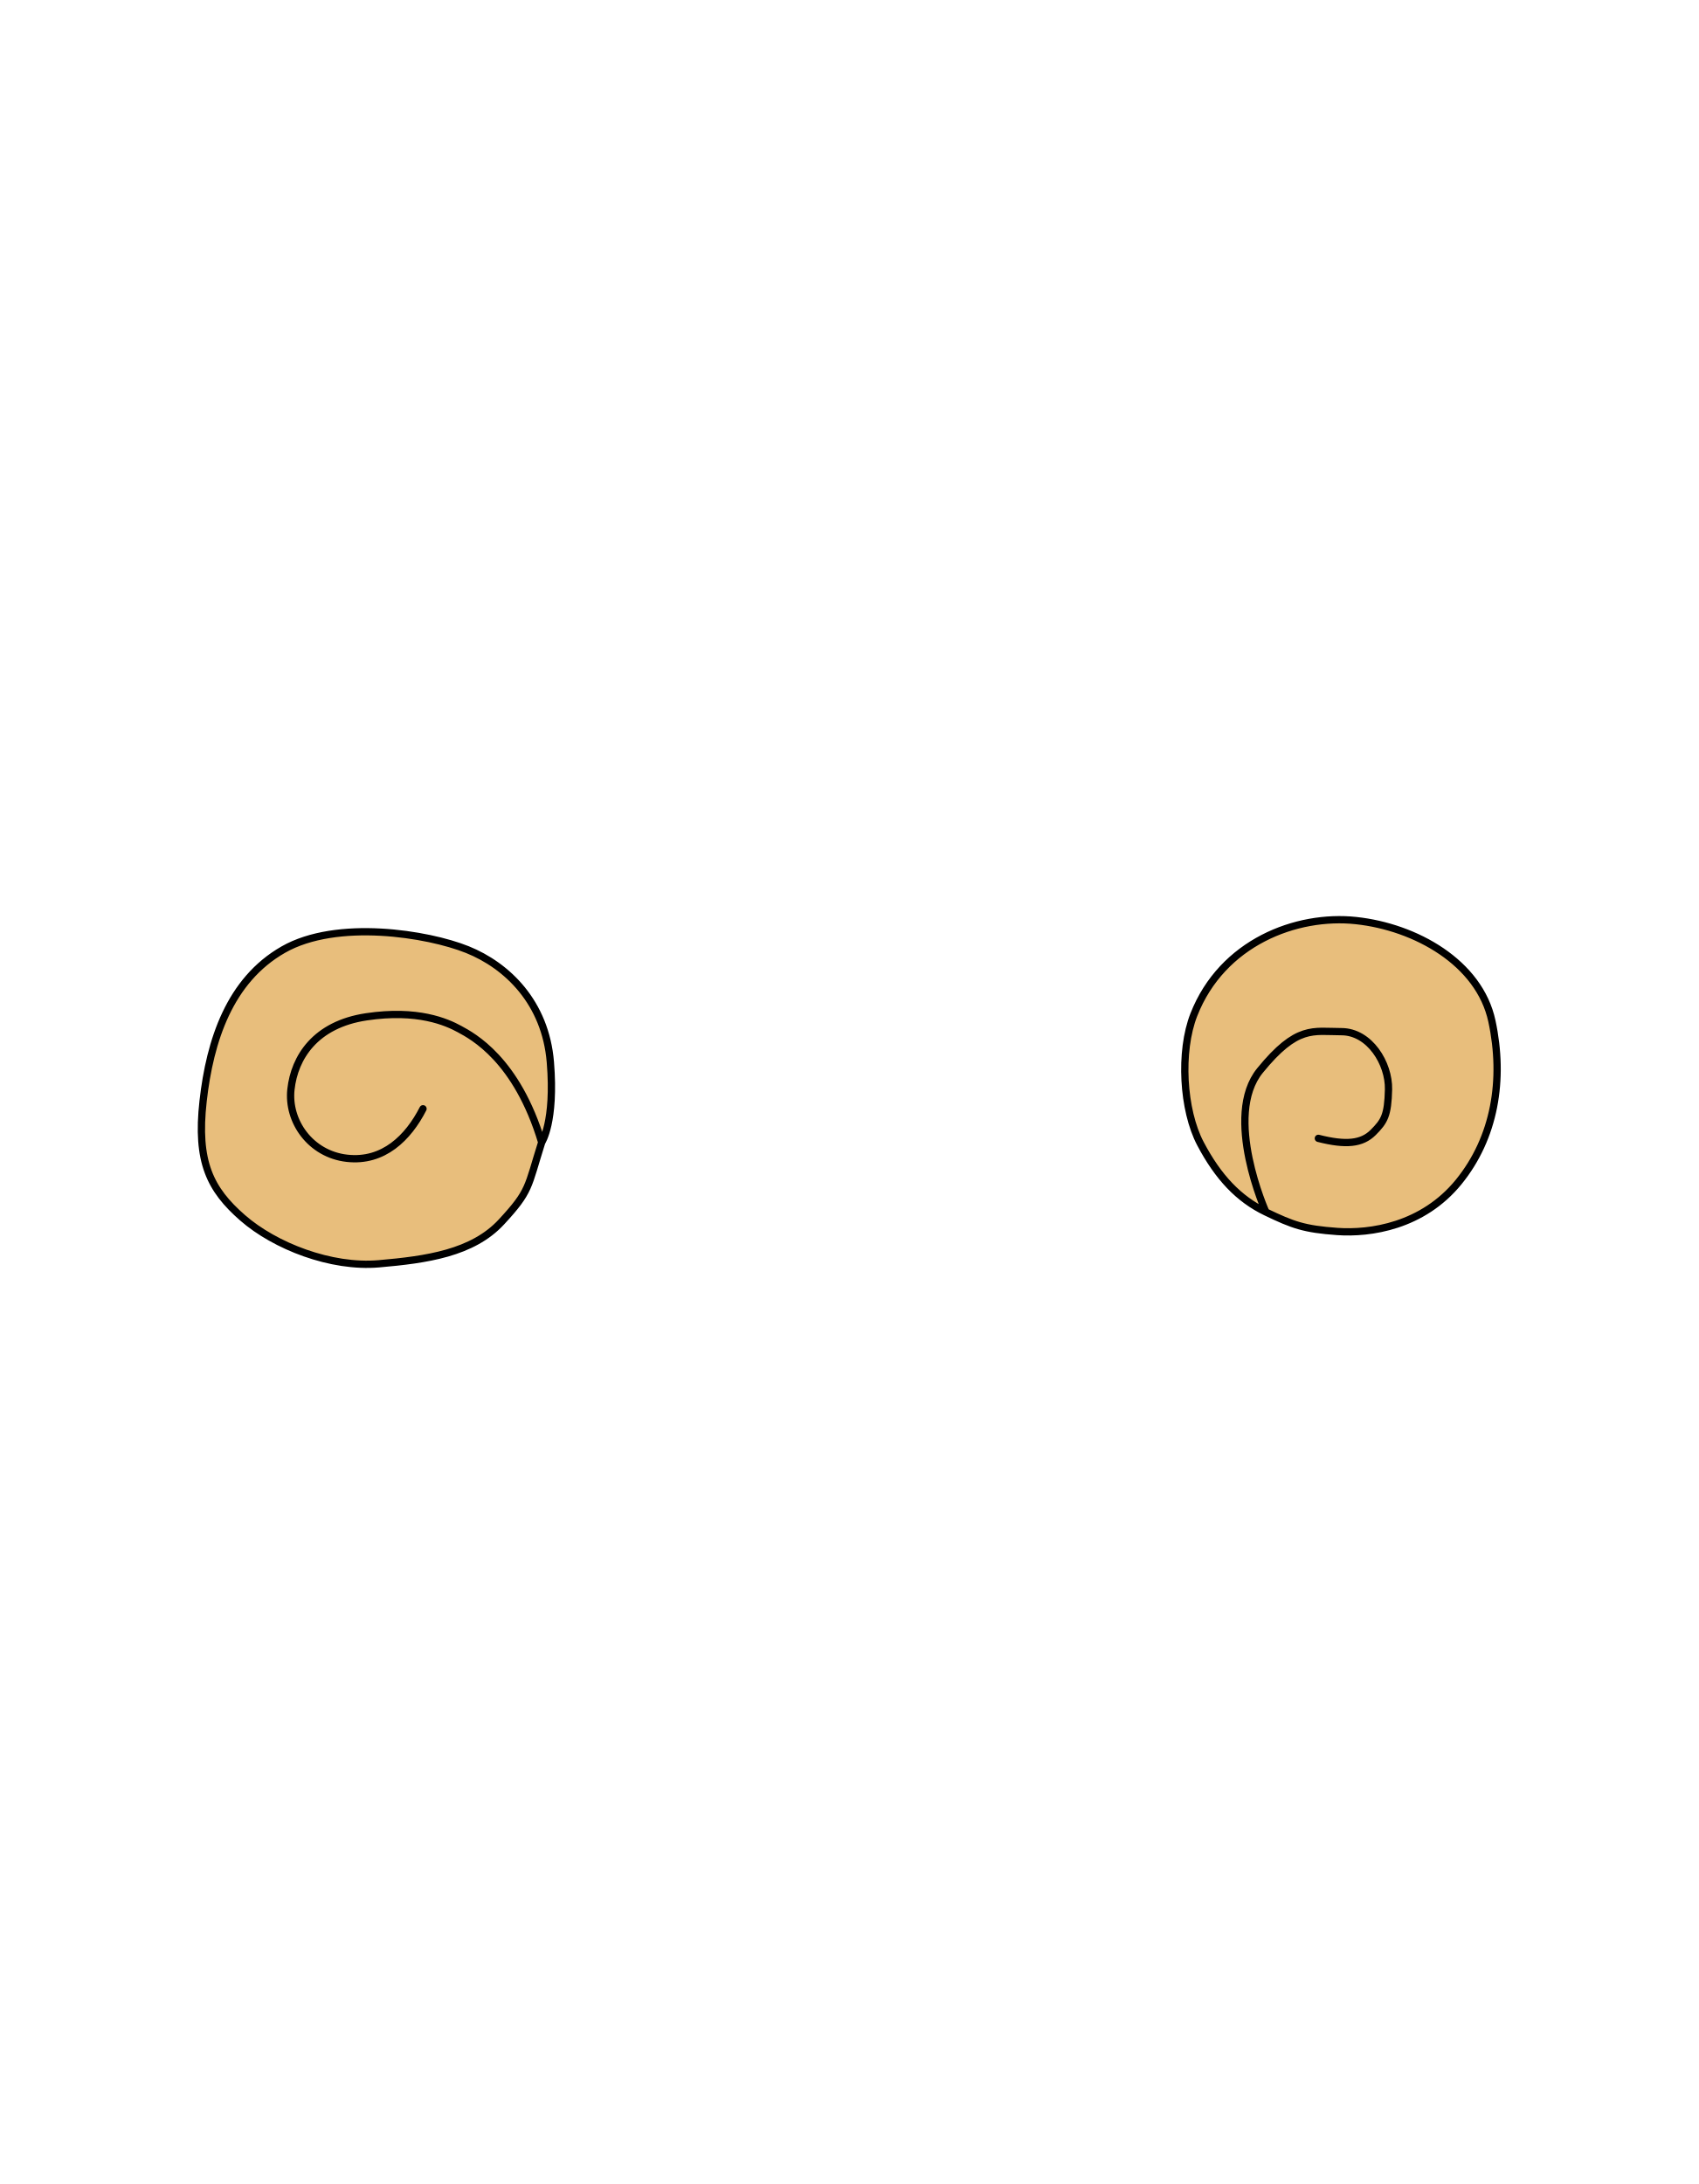
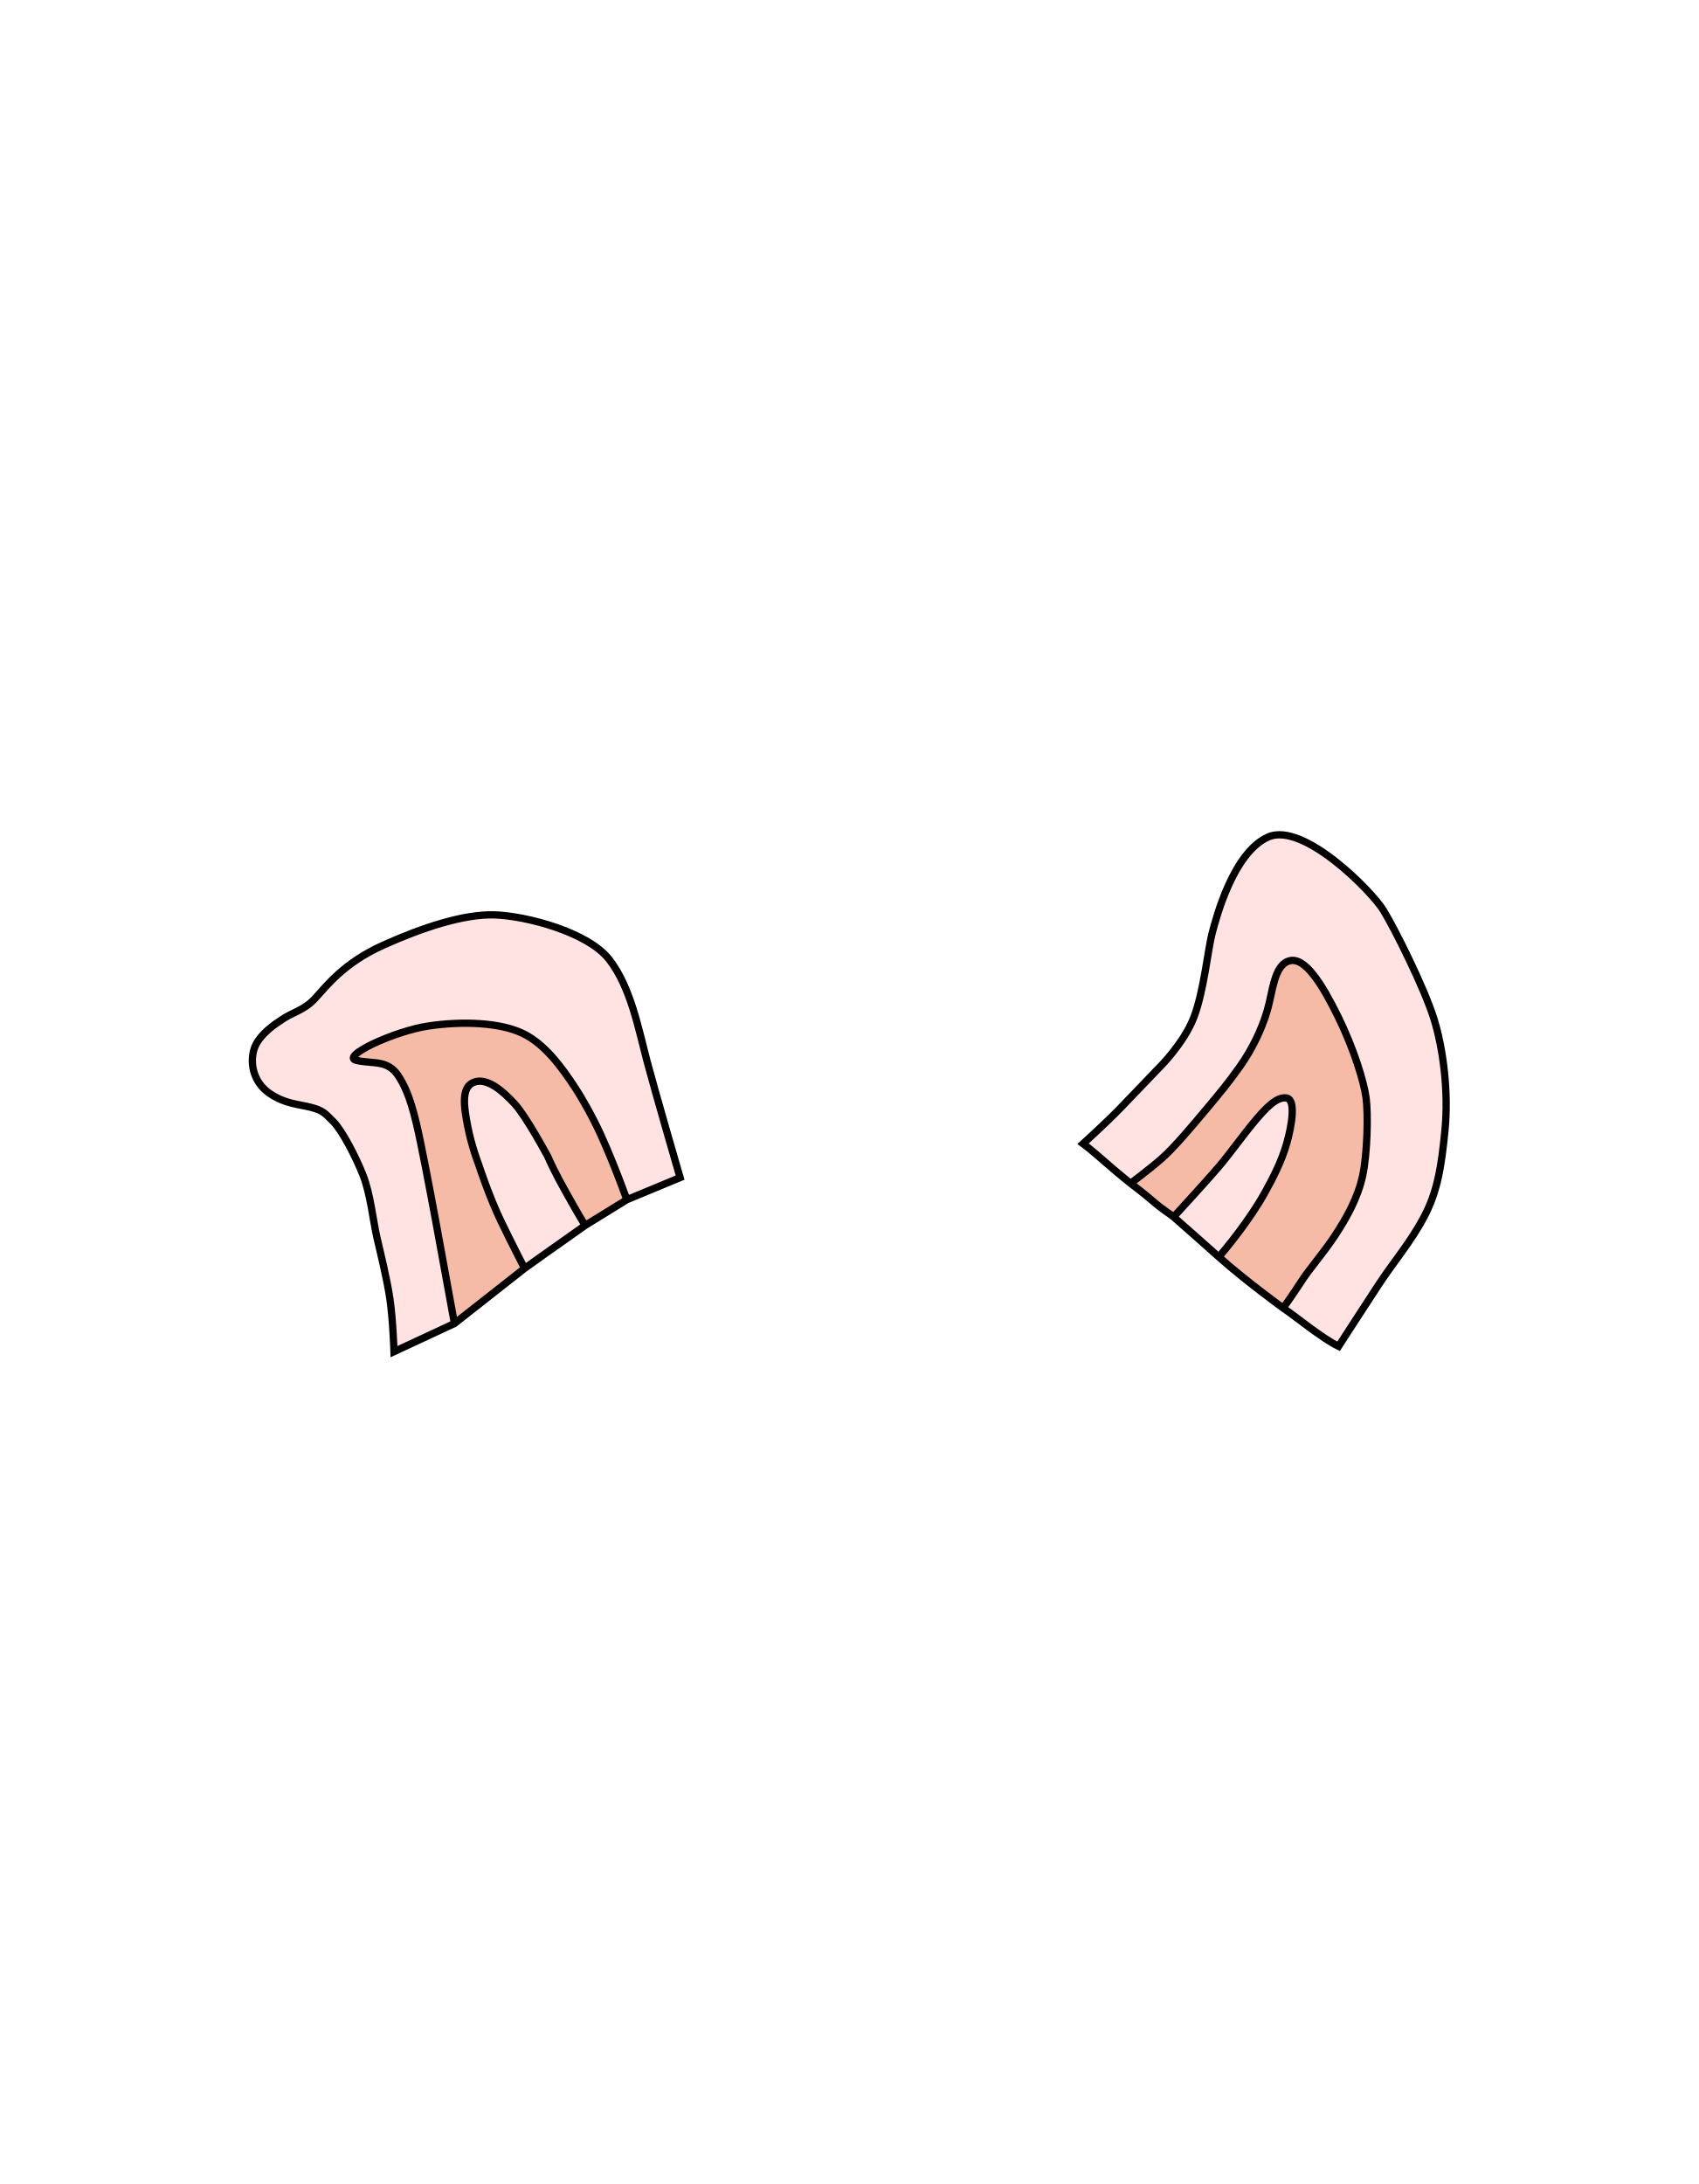
<svg xmlns="http://www.w3.org/2000/svg" width="700" height="900" viewBox="0 0 700 900" fill="none">
-   <path d="M226.819 437.721C224.787 412.986 208.91 397.886 192.63 391.327C176.35 384.769 138.859 378.697 116.747 391.327C94.636 403.958 86.523 428.734 83.702 453.753C80.88 478.771 86.617 490.186 99.982 501.846C113.346 513.506 136.429 522.493 156.11 520.793C175.792 519.093 194.744 516.421 206.651 503.547C218.557 490.673 217.342 489.459 223.25 470.735C223.25 470.735 228.851 462.455 226.819 437.721Z" fill="#E8BE7C" />
-   <path d="M492.012 418.152C503.698 388.354 534.322 376.735 558.831 379.36C583.34 381.985 609.654 396.637 614.847 420.777C620.04 444.917 615.977 468.856 601.155 487.074C586.333 505.291 564.708 508.449 551.101 507.477C537.494 506.506 532.877 504.833 521.7 499.462C510.523 494.091 502.018 485.131 494.729 471.285C487.439 457.44 486.053 433.345 492.012 418.152Z" fill="#E8BE7C" />
-   <path d="M521.7 499.462C532.877 504.833 537.494 506.506 551.101 507.477C564.708 508.449 586.333 505.291 601.155 487.074C615.977 468.856 620.04 444.917 614.847 420.777C609.654 396.637 583.34 381.985 558.831 379.36C534.322 376.735 503.698 388.354 492.012 418.152C486.053 433.345 487.439 457.44 494.729 471.285C502.018 485.131 510.523 494.091 521.7 499.462ZM521.7 499.462C521.7 499.462 503.962 459.988 519.27 441.166C534.578 422.344 541.139 425.134 552.802 425.134C564.465 425.134 572.483 438.251 572.241 448.939C571.998 459.626 570.54 462.055 565.923 466.67C561.306 471.285 554.746 472.014 543.326 469.099M223.25 470.735C217.342 489.459 218.557 490.673 206.651 503.547C194.744 516.421 175.792 519.093 156.11 520.793C136.429 522.493 113.346 513.506 99.982 501.846C86.617 490.186 80.88 478.771 83.702 453.753C86.523 428.734 94.636 403.958 116.747 391.327C138.859 378.697 176.35 384.769 192.63 391.327C208.91 397.886 224.787 412.986 226.819 437.721C228.851 462.455 223.25 470.735 223.25 470.735ZM223.25 470.735C212.969 436.506 194.745 426.993 189.399 424.078C184.054 421.164 172.148 415.86 151.008 419.017C129.868 422.175 121.364 435.777 119.906 448.894C118.448 462.011 127.925 475.613 142.99 477.313C158.055 479.014 168.26 468.792 174.334 456.91" stroke="black" stroke-width="3" stroke-linecap="round" />
+   <path d="M477.632 440.069C477.632 440.069 467.484 450.67 461.748 456.622C456.012 462.574 446.358 471.31 446.358 471.31C446.358 471.31 450.028 474.041 455.059 478.511C460.09 482.98 465.931 487.643 465.931 487.643C465.931 487.643 473.529 482.018 478.697 477.479C483.866 472.941 490.964 464.483 496.891 457.401L497.434 456.753C503.004 450.098 505.939 446.59 510.881 439.66C515.981 432.509 519.978 424.189 522.252 416.488C524.526 408.786 525.013 397.649 531.418 395.93C537.823 394.212 544.873 405.596 551.385 418.806C557.897 432.017 562.149 445.817 563.01 452.476C563.871 459.135 563.549 475.46 561.557 484.589C559.566 493.718 554.937 501.934 550.201 509.13C545.465 516.325 539.599 522.93 536.369 527.978C533.14 533.026 528.835 539.04 528.835 539.04C534.395 542.787 544.781 551.487 551.67 554.796C551.67 554.796 561.995 538.773 568.26 529.262C574.525 519.751 581.409 511.829 586.88 501.486C592.351 491.144 594.028 481.012 595.528 465.515C597.028 450.018 594.822 431.88 590.763 419.233C586.703 406.586 574.967 383.013 570.113 375.089C565.26 367.165 537.109 338.637 522.725 344.888C508.341 351.139 501.226 378.103 499.517 384.686C497.807 391.27 496.145 408.452 492.016 419.233C487.887 430.014 477.632 440.069 477.632 440.069Z" fill="#FFE3E2" />
+   <path d="M266.548 436.899C263.107 423.868 259.919 406.815 251.105 395.428C242.291 384.041 216.873 377.466 203.992 377.015C191.11 376.564 173.934 382.315 157.889 389.53C141.843 396.746 134.772 406.082 129.913 411.381C125.054 416.68 120.516 416.892 115.217 420.838C115.217 420.838 106.509 426.049 104.657 432.484C102.804 438.919 104.842 446.279 111.141 450.6C117.441 454.922 123.185 455.037 128.187 456.331C133.189 457.625 134.011 458.856 137.468 462.315C140.925 465.773 146.597 476.555 149.645 484.353C152.693 492.152 153.71 502.846 155.324 509.881C156.939 516.916 159.491 527.045 160.718 535.459C161.944 543.873 162.378 557 162.378 557L187.289 545.401L179.584 503.266C179.584 503.266 175.798 482.762 173.369 471.045C170.941 459.327 168.736 450.3 164.216 443.422C159.697 436.545 153.913 438.556 146.958 436.987C140.002 435.417 162.455 424.881 176.646 422.79C190.838 420.698 205.913 421.399 215.178 425.721C224.444 430.043 231.45 439.746 237.1 448.349C239.332 451.748 243.96 459.574 247.722 467.888C253.481 480.614 258.343 494.383 258.343 494.383L280.288 485.276C280.288 485.276 269.99 449.93 266.548 436.899Z" fill="#FFE3E2" />
+   <path d="M206.478 503.266C211.449 513.549 216.195 522.682 216.195 522.682C216.195 522.682 231.813 511.51 241.168 504.981C241.168 504.981 238.682 501.035 235.292 494.947C231.902 488.858 229.088 484.11 225.687 476.456C225.687 476.456 216.986 460.221 212.127 454.922C207.269 449.623 200.715 443.873 195.291 445.982C189.867 448.09 191.223 456.275 192.805 464.393C194.387 472.51 197.212 479.726 197.212 479.726C197.212 479.726 201.506 492.983 206.478 503.266Z" fill="#FFE3E2" />
+   <path d="M502.303 517.965C502.303 517.965 506.815 512.754 510.674 507.528C514.533 502.302 518.048 497.283 521.218 491.576C524.388 485.868 528.11 478.786 530.246 471.31C532.383 463.835 534.174 453.19 530.246 452.476C526.318 451.762 521.77 456.438 516.946 462.214C512.121 467.99 506.612 475.76 502.303 480.78C497.994 485.8 490.485 494.035 490.485 494.035L483.686 501.486C489.144 506.279 495.879 512.228 502.303 517.965Z" fill="#FFE3E2" />
+   <path d="M179.584 503.266L187.289 545.401L216.195 522.682C216.195 522.682 211.449 513.549 206.478 503.266C201.506 492.983 197.212 479.726 197.212 479.726C197.212 479.726 194.387 472.51 192.805 464.393C191.223 456.275 189.867 448.09 195.291 445.982C200.715 443.873 207.269 449.623 212.127 454.922C216.986 460.221 225.687 476.456 225.687 476.456C229.088 484.11 231.902 488.858 235.292 494.947C238.682 501.035 241.168 504.981 241.168 504.981L258.343 494.383C258.343 494.383 253.481 480.614 247.722 467.888C243.96 459.574 239.332 451.748 237.1 448.349C231.45 439.746 224.444 430.043 215.178 425.721C205.913 421.399 190.838 420.698 176.646 422.79C162.455 424.881 140.002 435.417 146.958 436.987C153.913 438.556 159.697 436.545 164.216 443.422C168.736 450.3 170.941 459.327 173.369 471.045C175.798 482.762 179.584 503.266 179.584 503.266Z" fill="#F5BBA6" />
+   <path d="M465.931 487.643C465.931 487.643 471.048 491.438 475.252 495.082C479.455 498.727 482.394 500.352 483.686 501.486L490.485 494.035C490.485 494.035 497.994 485.8 502.303 480.78C506.612 475.76 512.121 467.99 516.946 462.214C521.77 456.438 526.318 451.762 530.246 452.476C534.174 453.19 532.383 463.835 530.246 471.31C528.11 478.786 524.388 485.868 521.218 491.576C518.048 497.283 514.533 502.302 510.674 507.528C506.815 512.754 502.303 517.965 502.303 517.965C513.444 527.913 528.835 539.04 528.835 539.04C528.835 539.04 533.14 533.026 536.369 527.978C539.599 522.93 545.465 516.325 550.201 509.13C554.937 501.934 559.566 493.718 561.557 484.589C563.549 475.46 563.871 459.135 563.01 452.476C562.149 445.817 557.897 432.017 551.385 418.806C544.873 405.596 537.823 394.212 531.418 395.93C525.013 397.649 524.526 408.786 522.252 416.488C519.978 424.189 515.981 432.509 510.881 439.66C505.939 446.59 503.004 450.098 497.434 456.753L496.891 457.401C490.964 464.483 483.866 472.941 478.697 477.479C473.529 482.018 465.931 487.643 465.931 487.643Z" fill="#F5BBA6" />
+   <path d="M115.217 420.838L115.988 422.125L116.052 422.086L116.113 422.041L115.217 420.838ZM162.378 557L160.879 557.05L160.954 559.318L163.012 558.36L162.378 557ZM187.289 545.401L187.922 546.761L188.079 546.688L188.216 546.58L187.289 545.401ZM179.584 503.266L181.06 502.996L181.059 502.994L179.584 503.266ZM237.1 448.349L238.354 447.525L238.354 447.525L237.1 448.349ZM280.288 485.276L280.863 486.662L282.104 486.147L281.728 484.856L280.288 485.276ZM197.212 479.726L198.639 479.264L198.625 479.221L198.609 479.179L197.212 479.726ZM225.687 476.456L227.058 475.847L227.035 475.797L227.009 475.748L225.687 476.456ZM247.722 467.888L246.355 468.506L246.355 468.506L247.722 467.888ZM477.632 440.069L476.582 438.998L476.565 439.014L476.548 439.032L477.632 440.069ZM551.67 554.796L551.02 556.148L552.214 556.722L552.931 555.609L551.67 554.796ZM528.835 539.04L527.956 540.256L527.976 540.27L527.996 540.284L528.835 539.04ZM446.358 471.31L445.352 470.198L443.998 471.424L445.463 472.514L446.358 471.31ZM465.931 487.643L464.995 488.816L465.016 488.832L465.037 488.848L465.931 487.643ZM510.881 439.66L512.102 440.531L512.102 440.531L510.881 439.66ZM490.485 494.035L491.593 495.046L491.594 495.045L490.485 494.035ZM497.434 456.753L496.283 455.79L496.283 455.79L497.434 456.753ZM267.999 436.516C266.3 430.084 264.614 422.452 262.271 415.092C259.921 407.709 256.856 400.407 252.291 394.51L249.919 396.346C254.169 401.837 257.105 408.754 259.412 416.002C261.727 423.272 263.355 430.682 265.098 437.282L267.999 436.516ZM252.291 394.51C247.604 388.453 238.688 383.846 229.563 380.702C220.38 377.539 210.657 375.748 204.044 375.516L203.939 378.514C210.208 378.734 219.635 380.456 228.585 383.539C237.593 386.642 245.793 391.015 249.919 396.346L252.291 394.51ZM204.044 375.516C190.788 375.052 173.335 380.939 157.273 388.162L158.504 390.898C174.534 383.69 191.432 378.077 203.939 378.514L204.044 375.516ZM157.273 388.162C140.9 395.525 133.629 405.108 128.807 410.367L131.018 412.395C135.914 407.056 142.786 397.966 158.504 390.898L157.273 388.162ZM128.807 410.367C126.55 412.829 124.38 414.109 122.056 415.277C119.742 416.44 117.107 417.56 114.321 419.635L116.113 422.041C118.626 420.17 120.909 419.211 123.404 417.957C125.888 416.708 128.416 415.233 131.018 412.395L128.807 410.367ZM115.217 420.838C114.447 419.55 114.447 419.551 114.446 419.551C114.446 419.551 114.446 419.551 114.446 419.551C114.445 419.552 114.444 419.552 114.443 419.553C114.441 419.554 114.439 419.555 114.436 419.557C114.43 419.56 114.423 419.565 114.413 419.571C114.393 419.583 114.365 419.6 114.33 419.622C114.259 419.666 114.158 419.729 114.03 419.812C113.774 419.976 113.41 420.215 112.97 420.522C112.092 421.134 110.9 422.02 109.644 423.119C107.185 425.27 104.266 428.42 103.215 432.069L106.098 432.899C106.9 430.113 109.261 427.44 111.619 425.376C112.772 424.368 113.873 423.549 114.685 422.983C115.091 422.701 115.422 422.483 115.649 422.337C115.763 422.264 115.851 422.209 115.908 422.173C115.937 422.156 115.958 422.142 115.972 422.134C115.978 422.13 115.983 422.127 115.986 422.126C115.987 422.125 115.988 422.125 115.988 422.124C115.988 422.124 115.988 422.124 115.988 422.124C115.988 422.124 115.988 422.124 115.988 422.124C115.988 422.125 115.988 422.125 115.217 420.838ZM103.215 432.069C101.199 439.073 103.417 447.12 110.293 451.837L111.99 449.363C106.267 445.437 104.409 438.766 106.098 432.899L103.215 432.069ZM110.293 451.837C116.882 456.358 123.157 456.579 127.811 457.783L128.563 454.879C123.212 453.495 117.999 453.486 111.99 449.363L110.293 451.837ZM127.811 457.783C130.217 458.406 131.479 458.977 132.535 459.732C133.666 460.539 134.603 461.571 136.407 463.375L138.529 461.255C136.876 459.601 135.674 458.287 134.279 457.291C132.81 456.241 131.159 455.551 128.563 454.879L127.811 457.783ZM136.407 463.375C137.966 464.935 140.16 468.32 142.392 472.423C144.596 476.477 146.749 481.065 148.248 484.899L151.042 483.807C149.493 479.843 147.285 475.141 145.027 470.99C142.797 466.889 140.426 463.153 138.529 461.255L136.407 463.375ZM148.248 484.899C149.717 488.658 150.713 493.163 151.547 497.676C152.369 502.12 153.046 506.662 153.862 510.217L156.786 509.545C155.987 506.066 155.35 501.742 154.497 497.131C153.658 492.589 152.621 487.847 151.042 483.807L148.248 484.899ZM153.862 510.217C155.489 517.305 158.019 527.341 159.233 535.676L162.202 535.243C160.964 526.75 158.388 516.526 156.786 509.545L153.862 510.217ZM159.233 535.676C159.837 539.817 160.249 545.15 160.511 549.475C160.641 551.632 160.733 553.527 160.793 554.883C160.823 555.561 160.844 556.104 160.858 556.477C160.866 556.663 160.871 556.807 160.874 556.904C160.876 556.952 160.877 556.989 160.878 557.013C160.878 557.026 160.879 557.035 160.879 557.041C160.879 557.044 160.879 557.046 160.879 557.048C160.879 557.048 160.879 557.049 160.879 557.049C160.879 557.049 160.879 557.049 160.879 557.05C160.879 557.05 160.879 557.05 162.378 557C163.878 556.95 163.878 556.95 163.878 556.95C163.878 556.95 163.878 556.95 163.878 556.95C163.878 556.949 163.878 556.948 163.878 556.948C163.877 556.946 163.877 556.943 163.877 556.94C163.877 556.933 163.877 556.924 163.876 556.911C163.875 556.885 163.874 556.847 163.872 556.797C163.869 556.698 163.863 556.552 163.856 556.363C163.842 555.984 163.82 555.436 163.79 554.752C163.73 553.383 163.637 551.471 163.505 549.294C163.243 544.952 162.825 539.515 162.202 535.243L159.233 535.676ZM163.012 558.36L187.922 546.761L186.656 544.041L161.745 555.64L163.012 558.36ZM188.764 545.131L181.06 502.996L178.109 503.536L185.813 545.671L188.764 545.131ZM179.584 503.266C181.059 502.994 181.059 502.994 181.059 502.994C181.059 502.993 181.059 502.993 181.059 502.993C181.059 502.992 181.059 502.991 181.058 502.99C181.058 502.988 181.057 502.984 181.056 502.979C181.055 502.969 181.052 502.954 181.048 502.934C181.041 502.895 181.03 502.837 181.016 502.76C180.988 502.607 180.946 502.381 180.891 502.089C180.783 501.505 180.626 500.657 180.429 499.604C180.036 497.498 179.486 494.567 178.861 491.27C177.611 484.679 176.055 476.613 174.838 470.74L171.9 471.349C173.112 477.195 174.664 485.239 175.914 491.829C176.538 495.123 177.087 498.05 177.48 500.155C177.676 501.207 177.834 502.053 177.942 502.636C177.996 502.928 178.038 503.153 178.066 503.306C178.08 503.383 178.091 503.441 178.098 503.48C178.102 503.499 178.104 503.514 178.106 503.524C178.107 503.529 178.108 503.533 178.108 503.535C178.109 503.536 178.109 503.537 178.109 503.538C178.109 503.538 178.109 503.538 178.109 503.538C178.109 503.539 178.109 503.539 179.584 503.266ZM174.838 470.74C172.419 459.066 170.172 449.753 165.47 442.598L162.963 444.246C167.301 450.846 169.463 459.588 171.9 471.349L174.838 470.74ZM165.47 442.598C162.951 438.766 159.992 437.357 156.783 436.741C155.248 436.446 153.636 436.329 152.084 436.193C150.501 436.054 148.921 435.892 147.288 435.524L146.627 438.45C148.472 438.866 150.223 439.041 151.822 439.182C153.452 439.325 154.872 439.429 156.218 439.687C158.769 440.177 160.962 441.201 162.963 444.246L165.47 442.598ZM147.288 435.524C146.957 435.449 146.873 435.379 146.901 435.4C146.973 435.456 147.136 435.642 147.152 435.931C147.164 436.145 147.079 436.212 147.164 436.078C147.241 435.958 147.399 435.765 147.682 435.504C148.852 434.427 151.272 432.978 154.515 431.439C160.94 428.391 169.956 425.292 176.865 424.274L176.427 421.306C169.145 422.379 159.838 425.593 153.229 428.729C149.954 430.282 147.178 431.891 145.651 433.297C145.26 433.656 144.9 434.048 144.633 434.468C144.374 434.874 144.121 435.436 144.157 436.093C144.196 436.824 144.576 437.399 145.077 437.783C145.534 438.132 146.089 438.328 146.627 438.45L147.288 435.524ZM176.865 424.274C190.947 422.198 205.672 422.942 214.544 427.08L215.813 424.362C206.153 419.856 190.729 419.198 176.427 421.306L176.865 424.274ZM214.544 427.08C223.372 431.198 230.171 440.531 235.846 449.172L238.354 447.525C232.729 438.962 225.517 428.888 215.813 424.362L214.544 427.08ZM258.918 495.768L280.863 486.662L279.713 483.891L257.768 492.997L258.918 495.768ZM280.288 485.276C281.728 484.856 281.728 484.856 281.728 484.856C281.728 484.856 281.728 484.855 281.728 484.855C281.727 484.854 281.727 484.852 281.726 484.85C281.725 484.846 281.723 484.839 281.721 484.831C281.716 484.814 281.708 484.789 281.699 484.755C281.679 484.688 281.65 484.588 281.612 484.457C281.536 484.195 281.423 483.809 281.279 483.313C280.991 482.322 280.575 480.89 280.066 479.132C279.047 475.616 277.652 470.791 276.15 465.56C273.145 455.091 269.714 443.013 267.999 436.516L265.098 437.282C266.824 443.816 270.263 455.926 273.267 466.388C274.77 471.622 276.165 476.449 277.184 479.967C277.694 481.726 278.11 483.158 278.398 484.151C278.543 484.647 278.655 485.033 278.731 485.295C278.769 485.426 278.799 485.526 278.818 485.594C278.828 485.627 278.835 485.653 278.84 485.67C278.843 485.678 278.845 485.685 278.846 485.689C278.847 485.691 278.847 485.693 278.847 485.694C278.848 485.695 278.848 485.695 278.848 485.695C278.848 485.696 278.848 485.696 280.288 485.276ZM188.216 546.58L217.122 523.861L215.268 521.502L186.362 544.222L188.216 546.58ZM216.195 522.682C217.526 521.99 217.526 521.99 217.526 521.99C217.526 521.99 217.526 521.99 217.526 521.99C217.526 521.989 217.526 521.989 217.526 521.989C217.525 521.987 217.524 521.986 217.523 521.984C217.521 521.979 217.517 521.973 217.513 521.964C217.504 521.947 217.49 521.921 217.473 521.886C217.437 521.817 217.384 521.715 217.314 521.58C217.175 521.312 216.971 520.916 216.71 520.408C216.189 519.394 215.441 517.934 214.539 516.152C212.734 512.589 210.309 507.744 207.828 502.613L205.127 503.919C207.618 509.072 210.052 513.934 211.863 517.508C212.768 519.295 213.518 520.761 214.042 521.78C214.304 522.289 214.509 522.687 214.649 522.958C214.719 523.094 214.773 523.197 214.809 523.267C214.827 523.302 214.841 523.328 214.85 523.346C214.855 523.355 214.858 523.362 214.861 523.366C214.862 523.369 214.863 523.37 214.863 523.372C214.864 523.372 214.864 523.373 214.864 523.373C214.864 523.373 214.864 523.373 214.864 523.373C214.864 523.373 214.864 523.373 216.195 522.682ZM207.828 502.613C205.373 497.536 203.076 491.703 201.388 487.121C200.545 484.834 199.857 482.867 199.38 481.472C199.141 480.775 198.955 480.221 198.83 479.843C198.767 479.653 198.719 479.508 198.687 479.41C198.671 479.361 198.658 479.324 198.65 479.3C198.646 479.287 198.644 479.278 198.642 479.272C198.641 479.269 198.64 479.267 198.639 479.266C198.639 479.265 198.639 479.264 198.639 479.264C198.639 479.264 198.639 479.264 198.639 479.264C198.639 479.264 198.639 479.264 197.212 479.726C195.785 480.188 195.785 480.188 195.785 480.188C195.785 480.189 195.785 480.189 195.785 480.189C195.785 480.19 195.785 480.19 195.786 480.191C195.786 480.193 195.787 480.196 195.788 480.199C195.791 480.206 195.794 480.216 195.798 480.229C195.807 480.255 195.819 480.294 195.836 480.345C195.869 480.446 195.918 480.595 195.983 480.789C196.111 481.175 196.3 481.737 196.541 482.444C197.024 483.856 197.721 485.846 198.573 488.159C200.274 492.777 202.61 498.714 205.127 503.919L207.828 502.613ZM197.212 479.726C198.609 479.179 198.609 479.179 198.609 479.179C198.609 479.179 198.609 479.179 198.609 479.179C198.609 479.179 198.609 479.179 198.608 479.179C198.608 479.178 198.608 479.177 198.607 479.176C198.606 479.173 198.605 479.169 198.602 479.162C198.597 479.15 198.59 479.131 198.58 479.105C198.56 479.053 198.53 478.974 198.491 478.871C198.413 478.664 198.299 478.357 198.157 477.963C197.872 477.174 197.476 476.035 197.03 474.645C196.137 471.861 195.053 468.088 194.277 464.106L191.333 464.68C192.139 468.815 193.258 472.708 194.173 475.561C194.631 476.99 195.04 478.163 195.335 478.98C195.482 479.389 195.601 479.71 195.684 479.929C195.725 480.039 195.757 480.123 195.78 480.181C195.791 480.21 195.799 480.232 195.805 480.248C195.808 480.255 195.811 480.261 195.812 480.265C195.813 480.268 195.814 480.269 195.814 480.27C195.814 480.271 195.815 480.272 195.815 480.272C195.815 480.272 195.815 480.272 195.815 480.272C195.815 480.273 195.815 480.273 197.212 479.726ZM194.277 464.106C193.479 460.012 192.787 456.114 192.919 452.997C193.052 449.878 193.967 448.106 195.834 447.38L194.747 444.584C191.191 445.966 190.072 449.34 189.922 452.87C189.772 456.403 190.548 460.656 191.333 464.68L194.277 464.106ZM195.834 447.38C197.876 446.586 200.335 447.193 203.123 448.944C205.874 450.672 208.619 453.315 211.022 455.936L213.233 453.908C210.777 451.23 207.815 448.349 204.719 446.404C201.66 444.482 198.13 443.269 194.747 444.584L195.834 447.38ZM211.022 455.936C213.327 458.449 216.64 463.692 219.437 468.438C220.82 470.785 222.053 472.968 222.94 474.565C223.384 475.364 223.741 476.015 223.986 476.466C224.109 476.691 224.204 476.867 224.268 476.985C224.3 477.045 224.325 477.09 224.341 477.12C224.349 477.135 224.355 477.147 224.359 477.154C224.361 477.158 224.363 477.161 224.364 477.162C224.364 477.163 224.365 477.164 224.365 477.164C224.365 477.165 224.365 477.165 224.365 477.165C224.365 477.165 224.365 477.165 225.687 476.456C227.009 475.748 227.009 475.748 227.009 475.747C227.009 475.747 227.009 475.747 227.009 475.747C227.008 475.746 227.008 475.745 227.007 475.744C227.006 475.742 227.005 475.739 227.002 475.735C226.998 475.727 226.992 475.715 226.983 475.699C226.966 475.667 226.941 475.621 226.908 475.56C226.842 475.438 226.746 475.26 226.621 475.031C226.372 474.573 226.011 473.915 225.563 473.108C224.667 471.496 223.421 469.289 222.022 466.915C219.254 462.218 215.787 456.694 213.233 453.908L211.022 455.936ZM224.316 477.065C227.751 484.795 230.605 489.612 233.981 495.676L236.602 494.217C233.199 488.104 230.425 483.425 227.058 475.847L224.316 477.065ZM233.981 495.676C235.685 498.736 237.162 501.258 238.214 503.017C238.74 503.896 239.16 504.585 239.449 505.055C239.593 505.29 239.705 505.47 239.781 505.592C239.819 505.653 239.848 505.7 239.868 505.731C239.878 505.747 239.885 505.759 239.89 505.767C239.893 505.771 239.895 505.775 239.896 505.777C239.897 505.778 239.898 505.779 239.898 505.779C239.898 505.78 239.898 505.78 239.898 505.78C239.898 505.78 239.899 505.78 239.899 505.78C239.899 505.78 239.899 505.78 241.168 504.981C242.437 504.181 242.437 504.181 242.437 504.181C242.437 504.181 242.437 504.181 242.437 504.181C242.437 504.181 242.437 504.181 242.437 504.181C242.437 504.181 242.436 504.18 242.436 504.179C242.435 504.178 242.433 504.175 242.431 504.171C242.426 504.164 242.419 504.153 242.41 504.139C242.392 504.109 242.364 504.065 242.328 504.006C242.254 503.889 242.146 503.713 242.004 503.483C241.721 503.023 241.308 502.345 240.788 501.477C239.75 499.74 238.289 497.245 236.602 494.217L233.981 495.676ZM241.955 506.257L259.131 495.659L257.556 493.106L240.38 503.704L241.955 506.257ZM216.195 522.682C217.068 523.902 217.068 523.902 217.068 523.902C217.068 523.902 217.069 523.901 217.069 523.901C217.069 523.901 217.07 523.9 217.071 523.9C217.073 523.898 217.076 523.896 217.079 523.894C217.087 523.888 217.098 523.88 217.113 523.87C217.143 523.848 217.187 523.817 217.245 523.775C217.362 523.692 217.534 523.568 217.757 523.409C218.202 523.091 218.848 522.63 219.653 522.055C221.263 520.906 223.507 519.306 226.043 517.502C231.116 513.893 237.355 509.471 242.026 506.211L240.309 503.751C235.626 507.02 229.378 511.448 224.304 515.057C221.766 516.863 219.521 518.464 217.91 519.613C217.105 520.188 216.458 520.65 216.013 520.969C215.79 521.128 215.617 521.251 215.501 521.334C215.442 521.376 215.398 521.408 215.368 521.429C215.353 521.44 215.342 521.448 215.334 521.454C215.33 521.456 215.327 521.458 215.326 521.46C215.325 521.46 215.324 521.461 215.323 521.461C215.323 521.461 215.323 521.462 215.323 521.462C215.323 521.462 215.323 521.462 216.195 522.682ZM235.846 449.172C238.042 452.515 242.629 460.273 246.355 468.506L249.088 467.269C245.29 458.875 240.623 450.981 238.354 447.525L235.846 449.172ZM246.355 468.506C249.218 474.833 251.862 481.427 253.792 486.446C254.757 488.954 255.542 491.065 256.085 492.549C256.357 493.29 256.568 493.875 256.712 494.274C256.783 494.473 256.838 494.626 256.874 494.728C256.893 494.78 256.906 494.818 256.916 494.844C256.92 494.857 256.924 494.867 256.926 494.873C256.927 494.876 256.928 494.879 256.928 494.88C256.929 494.881 256.929 494.882 256.929 494.882C256.929 494.882 256.929 494.882 256.929 494.882C256.929 494.882 256.929 494.882 258.343 494.383C259.758 493.883 259.758 493.883 259.758 493.883C259.758 493.883 259.758 493.883 259.757 493.882C259.757 493.882 259.757 493.881 259.757 493.88C259.756 493.878 259.755 493.876 259.754 493.872C259.751 493.865 259.748 493.855 259.743 493.842C259.733 493.815 259.719 493.774 259.7 493.722C259.663 493.617 259.607 493.461 259.535 493.259C259.39 492.855 259.176 492.264 258.902 491.516C258.354 490.021 257.563 487.894 256.592 485.369C254.651 480.322 251.984 473.669 249.088 467.269L246.355 468.506ZM462.828 457.663C465.697 454.686 469.669 450.546 472.923 447.152C474.551 445.454 475.999 443.943 477.04 442.856C477.56 442.312 477.979 441.875 478.268 441.573C478.412 441.423 478.524 441.306 478.6 441.227C478.638 441.187 478.667 441.157 478.686 441.137C478.696 441.127 478.703 441.119 478.708 441.114C478.71 441.111 478.712 441.109 478.714 441.108C478.714 441.107 478.715 441.107 478.715 441.107C478.715 441.106 478.715 441.106 478.715 441.106C478.715 441.106 478.715 441.106 477.632 440.069C476.548 439.032 476.548 439.032 476.548 439.032C476.548 439.032 476.548 439.032 476.548 439.032C476.547 439.032 476.547 439.033 476.546 439.034C476.545 439.035 476.543 439.037 476.541 439.039C476.536 439.044 476.529 439.052 476.519 439.062C476.5 439.082 476.471 439.113 476.433 439.152C476.357 439.231 476.245 439.348 476.101 439.499C475.812 439.8 475.394 440.237 474.873 440.781C473.832 441.868 472.385 443.379 470.758 445.076C467.504 448.47 463.534 452.607 460.668 455.581L462.828 457.663ZM477.632 440.069C478.682 441.14 478.682 441.14 478.682 441.14C478.683 441.139 478.683 441.139 478.683 441.139C478.684 441.138 478.684 441.138 478.685 441.137C478.687 441.135 478.689 441.133 478.692 441.13C478.698 441.124 478.706 441.116 478.717 441.105C478.739 441.084 478.77 441.053 478.81 441.013C478.89 440.933 479.006 440.815 479.155 440.663C479.452 440.358 479.878 439.913 480.401 439.347C481.446 438.215 482.881 436.594 484.448 434.629C487.566 430.72 491.272 425.371 493.417 419.77L490.615 418.697C488.631 423.877 485.145 428.945 482.103 432.759C480.59 434.656 479.203 436.222 478.197 437.312C477.694 437.857 477.286 438.282 477.006 438.569C476.866 438.712 476.758 438.822 476.686 438.894C476.65 438.93 476.623 438.957 476.606 438.974C476.597 438.983 476.59 438.989 476.586 438.993C476.584 438.995 476.583 438.997 476.582 438.997C476.582 438.998 476.582 438.998 476.581 438.998C476.581 438.998 476.581 438.998 476.581 438.998C476.582 438.998 476.582 438.998 477.632 440.069ZM493.417 419.77C495.537 414.233 497.005 407.116 498.15 400.648C499.314 394.077 500.133 388.28 500.969 385.063L498.065 384.309C497.19 387.676 496.323 393.763 495.196 400.124C494.051 406.588 492.623 413.453 490.615 418.697L493.417 419.77ZM500.969 385.063C501.821 381.782 504.001 373.502 507.734 365.283C509.6 361.174 511.836 357.123 514.457 353.736C517.084 350.342 520.04 347.691 523.323 346.264L522.127 343.512C518.219 345.211 514.891 348.275 512.085 351.9C509.274 355.532 506.927 359.806 505.002 364.042C501.155 372.513 498.923 381.007 498.065 384.309L500.969 385.063ZM523.323 346.264C526.369 344.94 530.354 345.383 534.952 347.245C539.511 349.092 544.406 352.229 549.073 355.857C558.435 363.136 566.536 372.12 568.834 375.873L571.392 374.306C568.837 370.134 560.436 360.892 550.914 353.488C546.138 349.775 540.995 346.457 536.079 344.465C531.202 342.489 526.273 341.71 522.127 343.512L523.323 346.264ZM568.834 375.873C573.643 383.724 585.321 407.187 589.334 419.692L592.191 418.775C588.086 405.985 576.29 382.303 571.392 374.306L568.834 375.873ZM589.334 419.692C593.332 432.146 595.515 450.079 594.035 465.37L597.021 465.66C598.541 449.958 596.312 431.615 592.191 418.775L589.334 419.692ZM594.035 465.37C592.537 480.843 590.878 490.72 585.554 500.785L588.206 502.188C593.824 491.567 595.518 481.18 597.021 465.66L594.035 465.37ZM585.554 500.785C582.865 505.868 579.822 510.37 576.647 514.814C573.489 519.235 570.161 523.65 567.007 528.437L569.513 530.087C572.625 525.363 575.871 521.061 579.088 516.558C582.289 512.077 585.423 507.447 588.206 502.188L585.554 500.785ZM567.007 528.437C563.871 533.198 559.721 539.586 556.356 544.781C554.674 547.379 553.187 549.679 552.121 551.33C551.588 552.156 551.16 552.819 550.865 553.276C550.718 553.505 550.604 553.681 550.527 553.801C550.488 553.861 550.459 553.907 550.439 553.937C550.429 553.953 550.422 553.964 550.417 553.972C550.414 553.976 550.412 553.979 550.411 553.981C550.41 553.982 550.41 553.983 550.409 553.983C550.409 553.983 550.409 553.983 550.409 553.984C550.409 553.984 550.409 553.984 551.67 554.796C552.931 555.609 552.931 555.609 552.931 555.609C552.931 555.608 552.931 555.608 552.931 555.608C552.932 555.608 552.932 555.607 552.933 555.606C552.934 555.604 552.936 555.601 552.938 555.597C552.943 555.589 552.951 555.578 552.96 555.563C552.98 555.532 553.01 555.487 553.048 555.427C553.125 555.307 553.239 555.13 553.386 554.902C553.681 554.446 554.108 553.783 554.641 552.958C555.707 551.307 557.193 549.008 558.874 546.411C562.239 541.217 566.383 534.838 569.513 530.087L567.007 528.437ZM456.056 477.389C453.519 475.136 451.324 473.319 449.761 472.065C448.98 471.437 448.356 470.95 447.926 470.619C447.711 470.453 447.545 470.326 447.431 470.24C447.374 470.197 447.331 470.165 447.301 470.142C447.286 470.131 447.275 470.123 447.267 470.117C447.263 470.114 447.26 470.111 447.258 470.11C447.256 470.109 447.256 470.108 447.255 470.108C447.255 470.108 447.254 470.107 447.254 470.107C447.254 470.107 447.254 470.107 447.254 470.107C447.254 470.107 447.254 470.107 446.358 471.31C445.463 472.514 445.463 472.514 445.463 472.514C445.463 472.514 445.463 472.514 445.463 472.514C445.463 472.514 445.463 472.514 445.463 472.514C445.463 472.514 445.464 472.514 445.464 472.515C445.466 472.516 445.468 472.518 445.471 472.52C445.477 472.525 445.487 472.532 445.5 472.542C445.527 472.562 445.567 472.592 445.62 472.632C445.727 472.713 445.887 472.835 446.094 472.995C446.51 473.315 447.118 473.79 447.883 474.404C449.413 475.633 451.569 477.417 454.063 479.632L456.056 477.389ZM446.358 471.31C447.365 472.422 447.365 472.422 447.365 472.422C447.365 472.422 447.365 472.422 447.365 472.422C447.366 472.422 447.366 472.421 447.367 472.421C447.368 472.42 447.37 472.418 447.372 472.416C447.377 472.411 447.384 472.405 447.393 472.397C447.412 472.38 447.44 472.354 447.476 472.321C447.549 472.256 447.656 472.158 447.794 472.032C448.07 471.781 448.471 471.415 448.97 470.958C449.967 470.043 451.357 468.762 452.927 467.293C456.06 464.362 459.931 460.668 462.828 457.663L460.668 455.581C457.828 458.527 454.004 462.178 450.877 465.103C449.316 466.562 447.934 467.837 446.942 468.747C446.447 469.201 446.048 469.565 445.774 469.814C445.637 469.939 445.531 470.035 445.46 470.1C445.424 470.132 445.397 470.157 445.379 470.174C445.37 470.182 445.363 470.188 445.358 470.192C445.356 470.194 445.354 470.196 445.353 470.197C445.353 470.197 445.352 470.198 445.352 470.198C445.352 470.198 445.352 470.198 445.352 470.198C445.352 470.198 445.352 470.198 446.358 471.31ZM476.234 493.949C474.104 492.102 471.75 490.224 469.936 488.812C469.027 488.106 468.251 487.513 467.701 487.097C467.426 486.889 467.208 486.725 467.058 486.613C466.983 486.557 466.925 486.513 466.885 486.484C466.866 486.469 466.851 486.458 466.84 486.451C466.835 486.447 466.831 486.444 466.829 486.442C466.827 486.441 466.826 486.44 466.825 486.44C466.825 486.439 466.825 486.439 466.825 486.439C466.824 486.439 466.824 486.439 466.824 486.439C466.824 486.439 466.824 486.439 465.931 487.643C465.037 488.848 465.037 488.848 465.037 488.848C465.037 488.848 465.037 488.848 465.037 488.848C465.037 488.848 465.038 488.849 465.038 488.849C465.038 488.849 465.039 488.85 465.04 488.851C465.043 488.852 465.046 488.855 465.051 488.858C465.06 488.865 465.074 488.876 465.093 488.89C465.131 488.918 465.187 488.96 465.26 489.015C465.406 489.124 465.62 489.285 465.891 489.49C466.432 489.899 467.197 490.483 468.094 491.18C469.889 492.577 472.196 494.418 474.269 496.216L476.234 493.949ZM465.931 487.643C466.867 486.471 466.867 486.471 466.867 486.471C466.867 486.471 466.867 486.471 466.866 486.471C466.866 486.471 466.866 486.471 466.866 486.471C466.865 486.47 466.864 486.469 466.863 486.468C466.86 486.466 466.856 486.463 466.851 486.458C466.84 486.45 466.823 486.437 466.802 486.419C466.758 486.384 466.694 486.333 466.61 486.265C466.441 486.13 466.195 485.932 465.883 485.679C465.26 485.175 464.377 484.455 463.336 483.596C461.254 481.878 458.552 479.607 456.056 477.389L454.063 479.632C456.598 481.884 459.331 484.18 461.427 485.91C462.475 486.776 463.366 487.501 463.996 488.011C464.31 488.266 464.559 488.466 464.73 488.604C464.816 488.672 464.882 488.725 464.926 488.761C464.949 488.779 464.966 488.792 464.977 488.801C464.983 488.806 464.987 488.81 464.99 488.812C464.992 488.813 464.993 488.814 464.994 488.815C464.994 488.815 464.994 488.815 464.994 488.815C464.995 488.815 464.995 488.816 464.995 488.816C464.995 488.816 464.995 488.816 465.931 487.643ZM465.931 487.643C466.823 488.849 466.823 488.849 466.823 488.849C466.824 488.849 466.824 488.849 466.824 488.849C466.824 488.848 466.824 488.848 466.825 488.848C466.826 488.847 466.827 488.846 466.829 488.844C466.833 488.842 466.839 488.837 466.846 488.832C466.861 488.821 466.883 488.804 466.912 488.783C466.97 488.74 467.055 488.677 467.165 488.595C467.384 488.431 467.703 488.192 468.102 487.891C468.899 487.29 470.016 486.44 471.295 485.449C473.848 483.469 477.068 480.906 479.687 478.607L477.708 476.352C475.158 478.591 471.995 481.11 469.457 483.078C468.19 484.06 467.084 484.901 466.295 485.496C465.901 485.794 465.586 486.03 465.37 486.191C465.262 486.272 465.178 486.334 465.122 486.375C465.094 486.396 465.073 486.412 465.059 486.423C465.052 486.428 465.047 486.432 465.043 486.434C465.041 486.436 465.04 486.437 465.039 486.437C465.039 486.437 465.039 486.438 465.038 486.438C465.038 486.438 465.038 486.438 465.038 486.438C465.038 486.438 465.038 486.438 465.931 487.643ZM479.687 478.607C484.963 473.974 492.147 465.407 498.041 458.364L495.741 456.438C489.782 463.56 482.769 471.908 477.708 476.352L479.687 478.607ZM512.102 440.531C517.298 433.246 521.369 424.775 523.691 416.912L520.814 416.063C518.587 423.603 514.664 431.773 509.66 438.789L512.102 440.531ZM523.691 416.912C524.278 414.923 524.747 412.722 525.209 410.585C525.677 408.422 526.139 406.314 526.721 404.402C527.927 400.444 529.454 398.01 531.807 397.379L531.029 394.482C526.978 395.569 525.059 399.563 523.851 403.528C523.227 405.578 522.74 407.807 522.277 409.951C521.808 412.122 521.363 414.202 520.814 416.063L523.691 416.912ZM531.807 397.379C532.888 397.089 534.101 397.308 535.533 398.197C536.986 399.098 538.545 400.621 540.183 402.699C543.457 406.85 546.79 412.877 550.04 419.47L552.731 418.143C549.468 411.526 546.02 405.256 542.539 400.841C540.8 398.636 538.989 396.81 537.115 395.648C535.221 394.472 533.151 393.912 531.029 394.482L531.807 397.379ZM550.04 419.47C556.508 432.59 560.69 446.228 561.523 452.669L564.498 452.284C563.609 445.407 559.287 431.443 552.731 418.143L550.04 419.47ZM561.523 452.669C561.938 455.876 562.075 461.526 561.854 467.551C561.634 473.572 561.059 479.833 560.092 484.269L563.023 484.908C564.046 480.216 564.629 473.749 564.852 467.661C565.076 461.577 564.944 455.735 564.498 452.284L561.523 452.669ZM560.092 484.269C558.16 493.124 553.655 501.154 548.948 508.305L551.454 509.954C556.22 502.713 560.972 494.311 563.023 484.908L560.092 484.269ZM548.948 508.305C546.616 511.849 543.998 515.257 541.534 518.441C539.09 521.599 536.765 524.576 535.106 527.17L537.633 528.786C539.203 526.333 541.426 523.483 543.906 520.277C546.367 517.099 549.05 513.606 551.454 509.954L548.948 508.305ZM552.319 553.444C549.018 551.858 544.805 548.938 540.643 545.874C536.552 542.862 532.485 539.691 529.673 537.796L527.996 540.284C530.745 542.136 534.651 545.188 538.865 548.29C543.009 551.341 547.433 554.425 551.02 556.148L552.319 553.444ZM535.106 527.17C533.506 529.671 531.634 532.419 530.158 534.547C529.421 535.61 528.785 536.516 528.333 537.156C528.107 537.476 527.927 537.729 527.804 537.902C527.742 537.989 527.695 538.055 527.663 538.1C527.647 538.122 527.635 538.139 527.627 538.151C527.623 538.156 527.62 538.16 527.618 538.163C527.617 538.165 527.616 538.166 527.616 538.166C527.615 538.167 527.615 538.167 527.615 538.167C527.615 538.167 527.615 538.167 527.615 538.167C527.615 538.167 527.615 538.167 528.835 539.04C530.054 539.913 530.054 539.913 530.054 539.913C530.054 539.913 530.055 539.913 530.055 539.913C530.055 539.913 530.055 539.913 530.055 539.912C530.056 539.911 530.057 539.91 530.058 539.909C530.06 539.906 530.063 539.901 530.067 539.895C530.076 539.883 530.088 539.866 530.105 539.843C530.137 539.797 530.186 539.729 530.248 539.642C530.373 539.466 530.555 539.21 530.783 538.887C531.239 538.242 531.881 537.328 532.624 536.257C534.108 534.116 536.004 531.333 537.633 528.786L535.106 527.17ZM528.835 539.04C529.714 537.825 529.713 537.825 529.713 537.825C529.713 537.825 529.713 537.824 529.713 537.824C529.713 537.824 529.712 537.824 529.711 537.823C529.709 537.822 529.707 537.82 529.703 537.817C529.696 537.812 529.685 537.804 529.671 537.794C529.642 537.773 529.598 537.741 529.541 537.7C529.427 537.616 529.257 537.493 529.037 537.332C528.597 537.01 527.955 536.538 527.149 535.941C525.537 534.747 523.272 533.05 520.66 531.044C515.431 527.027 508.832 521.784 503.302 516.846L501.304 519.084C506.915 524.094 513.582 529.389 518.833 533.423C521.461 535.442 523.74 537.149 525.363 538.351C526.174 538.953 526.821 539.428 527.266 539.754C527.489 539.916 527.661 540.041 527.777 540.126C527.835 540.169 527.88 540.201 527.91 540.223C527.925 540.233 527.936 540.242 527.944 540.247C527.948 540.25 527.951 540.252 527.953 540.254C527.954 540.254 527.954 540.255 527.955 540.255C527.955 540.255 527.955 540.256 527.956 540.256C527.956 540.256 527.956 540.256 528.835 539.04ZM502.303 517.965C503.437 518.947 503.437 518.947 503.437 518.946C503.437 518.946 503.437 518.946 503.437 518.946C503.437 518.946 503.438 518.946 503.438 518.945C503.439 518.945 503.439 518.944 503.441 518.942C503.443 518.939 503.446 518.935 503.451 518.93C503.46 518.92 503.473 518.904 503.491 518.884C503.525 518.844 503.577 518.784 503.643 518.707C503.776 518.552 503.969 518.326 504.212 518.039C504.7 517.464 505.389 516.644 506.199 515.66C507.818 513.693 509.929 511.062 511.881 508.419L509.468 506.637C507.56 509.221 505.485 511.807 503.883 513.753C503.083 514.724 502.403 515.533 501.924 516.099C501.684 516.382 501.495 516.603 501.366 516.754C501.301 516.83 501.251 516.887 501.218 516.926C501.202 516.945 501.189 516.959 501.181 516.969C501.177 516.974 501.174 516.977 501.172 516.98C501.171 516.981 501.17 516.982 501.169 516.982C501.169 516.982 501.169 516.983 501.169 516.983C501.169 516.983 501.169 516.983 501.169 516.983C501.169 516.983 501.169 516.983 502.303 517.965ZM511.881 508.419C515.753 503.177 519.312 498.096 522.53 492.304L519.907 490.847C516.784 496.47 513.314 501.428 509.468 506.637L511.881 508.419ZM522.53 492.304C525.705 486.588 529.501 479.376 531.689 471.722L528.804 470.898C526.719 478.195 523.072 485.149 519.907 490.847L522.53 492.304ZM531.689 471.722C532.771 467.935 533.784 463.287 534.018 459.449C534.133 457.546 534.067 455.713 533.645 454.253C533.225 452.798 532.315 451.327 530.514 451L529.978 453.952C530.142 453.982 530.481 454.109 530.763 455.085C531.043 456.055 531.132 457.485 531.023 459.267C530.809 462.797 529.858 467.21 528.804 470.898L531.689 471.722ZM530.514 451C527.871 450.52 525.293 451.884 522.989 453.745C520.634 455.647 518.209 458.361 515.794 461.253L518.097 463.176C520.506 460.292 522.768 457.78 524.874 456.079C527.033 454.336 528.693 453.719 529.978 453.952L530.514 451ZM515.794 461.253C513.357 464.171 510.753 467.586 508.24 470.869C505.714 474.17 503.286 477.331 501.165 479.803L503.441 481.757C505.628 479.209 508.11 475.976 510.622 472.692C513.148 469.392 515.71 466.034 518.097 463.176L515.794 461.253ZM501.165 479.803C499.022 482.299 496.078 485.601 493.663 488.287C492.457 489.628 491.385 490.813 490.615 491.662C490.23 492.087 489.92 492.427 489.707 492.662C489.6 492.779 489.518 492.87 489.462 492.931C489.434 492.962 489.413 492.985 489.398 493.001C489.391 493.008 489.386 493.014 489.382 493.018C489.38 493.02 489.379 493.022 489.378 493.023C489.378 493.023 489.377 493.024 489.377 493.024C489.377 493.024 489.377 493.024 489.377 493.024C489.377 493.024 489.377 493.024 490.485 494.035C491.594 495.045 491.594 495.045 491.594 495.045C491.594 495.045 491.594 495.045 491.594 495.045C491.594 495.045 491.595 495.044 491.595 495.044C491.596 495.043 491.598 495.041 491.599 495.039C491.603 495.035 491.609 495.029 491.616 495.021C491.63 495.005 491.652 494.982 491.68 494.951C491.736 494.889 491.819 494.798 491.926 494.68C492.14 494.445 492.451 494.103 492.837 493.677C493.609 492.826 494.684 491.638 495.894 490.293C498.31 487.605 501.274 484.281 503.441 481.757L501.165 479.803ZM503.302 516.846C496.874 511.106 490.136 505.154 484.676 500.359L482.696 502.613C488.152 507.404 494.883 513.35 501.304 519.084L503.302 516.846ZM484.676 500.359C483.95 499.722 482.76 498.942 481.426 498C480.03 497.015 478.287 495.728 476.234 493.949L474.269 496.216C476.42 498.081 478.249 499.429 479.696 500.451C481.205 501.517 482.13 502.116 482.696 502.613L484.676 500.359ZM489.377 493.024L482.578 500.475L484.794 502.497L491.593 495.046L489.377 493.024ZM498.041 458.364L498.584 457.715L496.283 455.79L495.741 456.438L498.041 458.364ZM498.584 457.715C504.158 451.055 507.125 447.511 512.102 440.531L509.66 438.789C504.754 445.669 501.849 449.14 496.283 455.79L498.584 457.715ZM498.041 458.364C498.225 458.144 498.406 457.928 498.584 457.715L496.283 455.79C496.105 456.003 495.924 456.219 495.741 456.438L498.041 458.364Z" fill="black" />
</svg>
